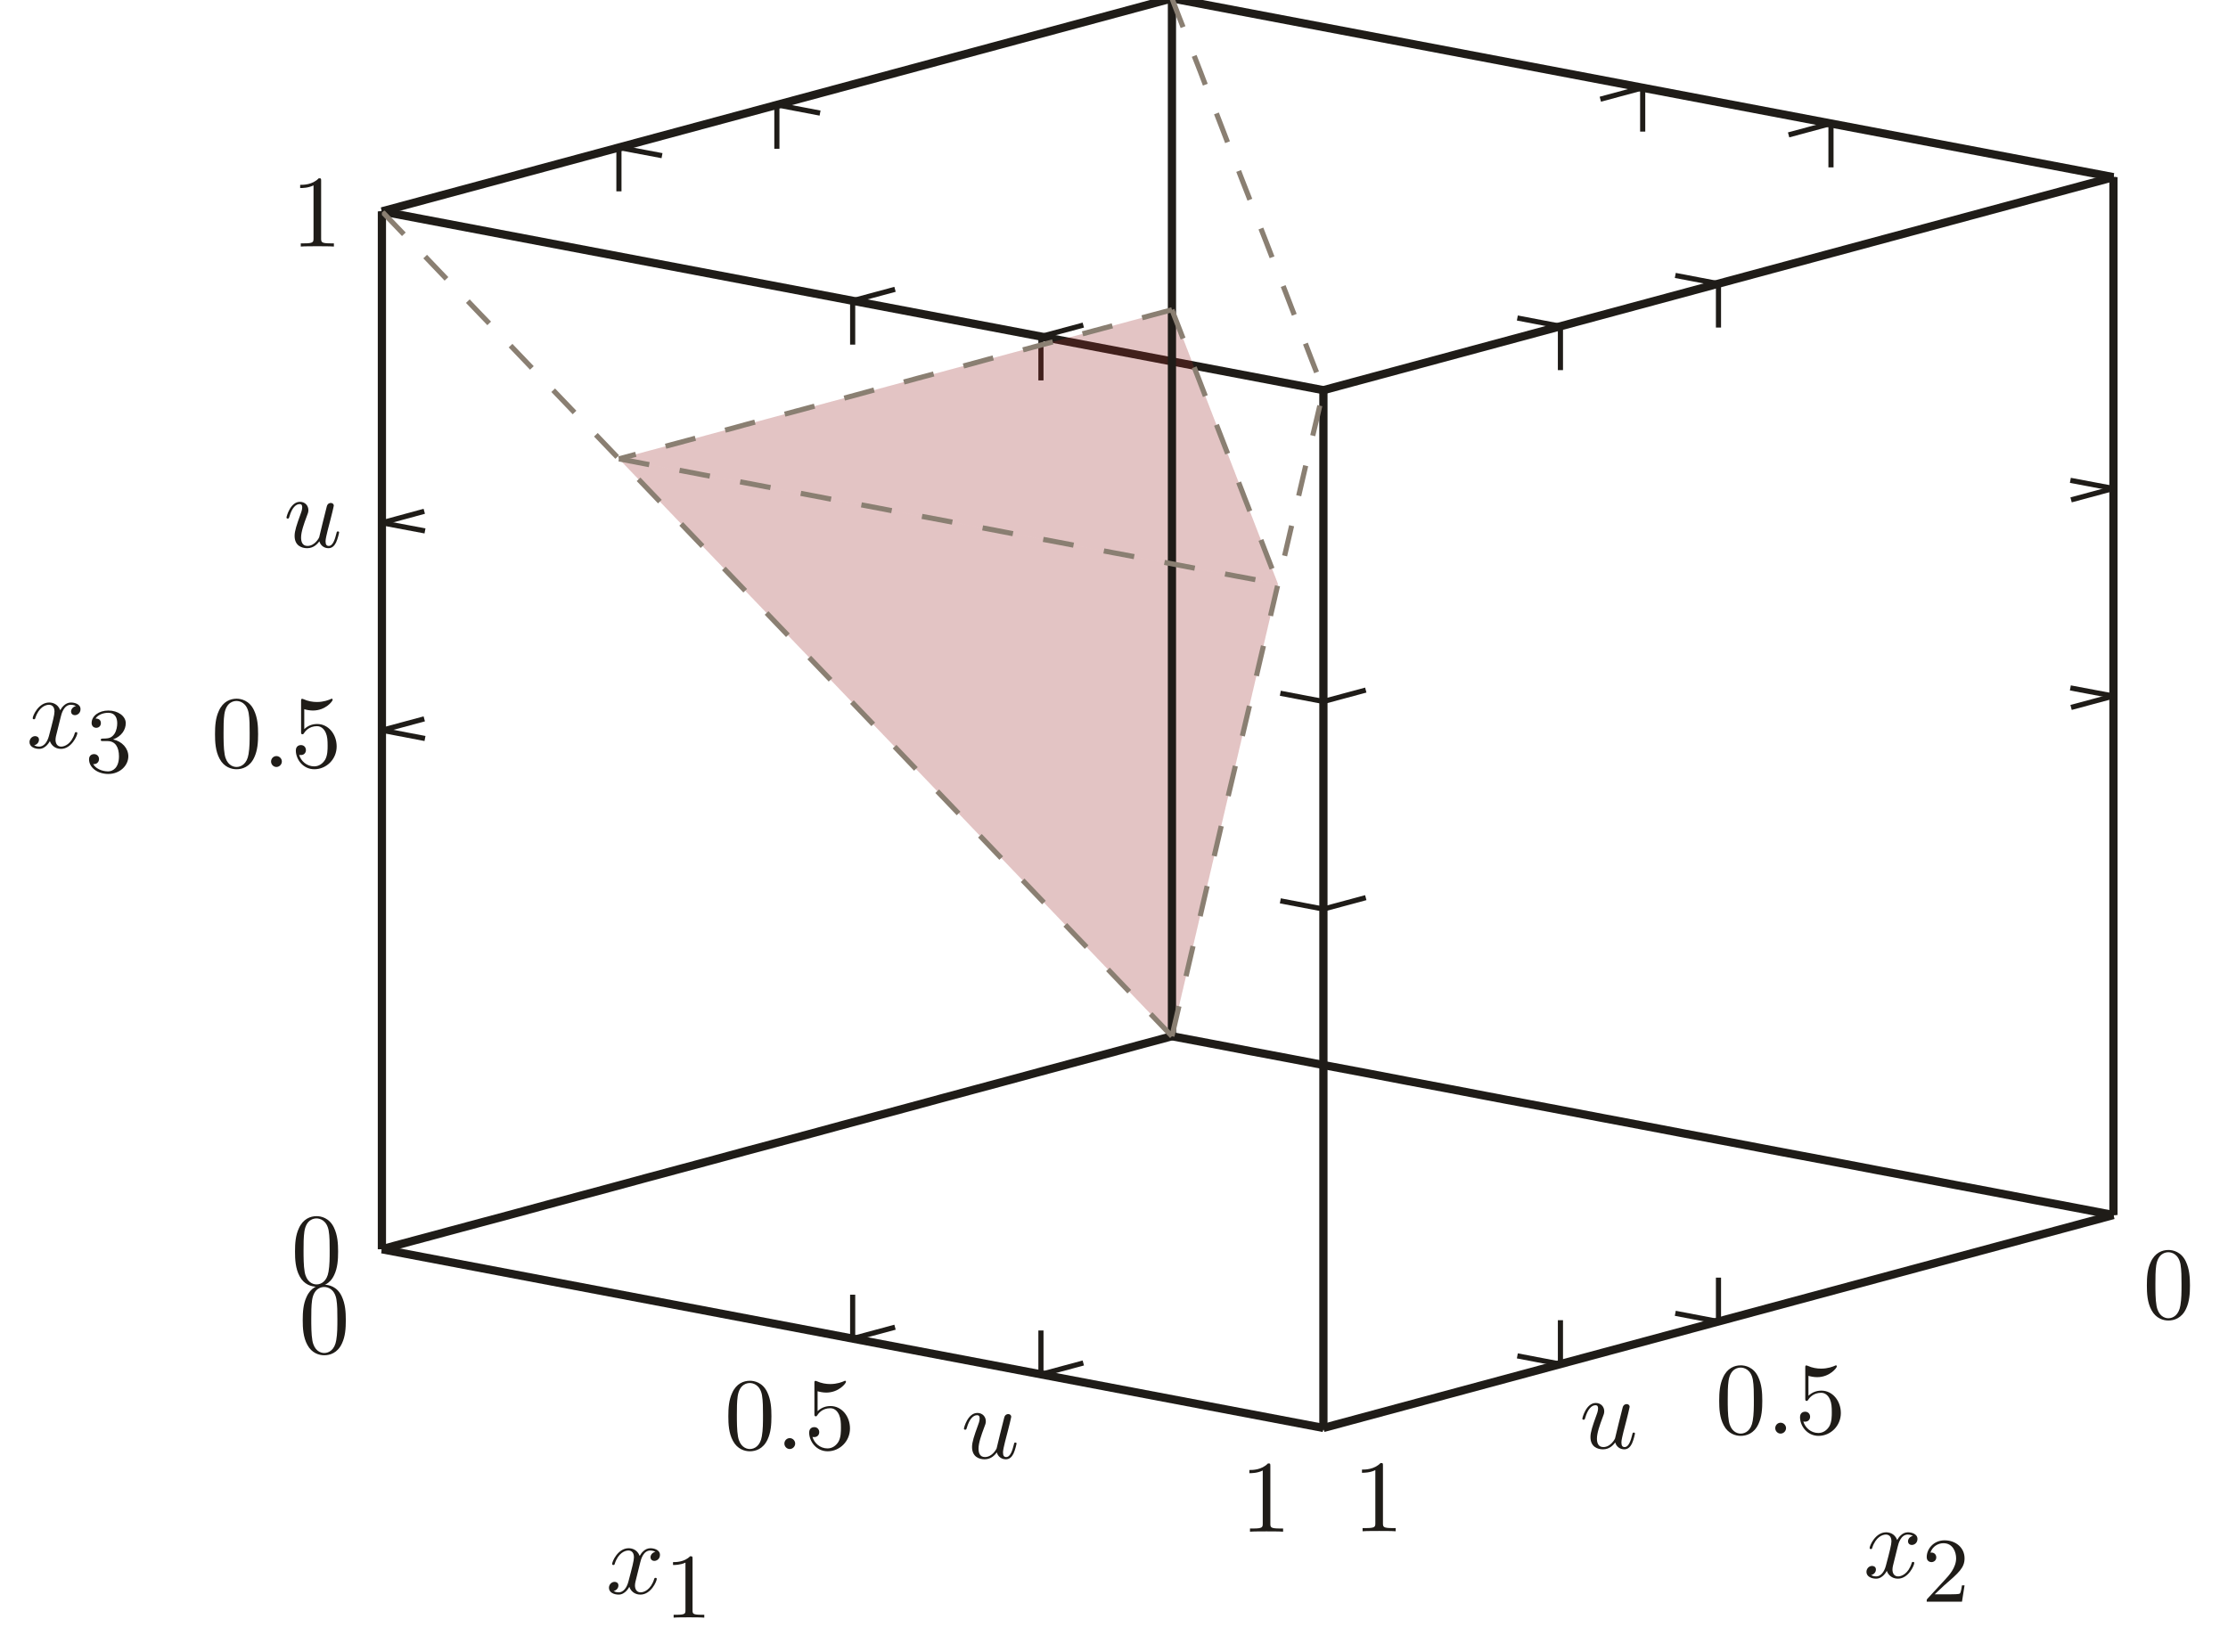
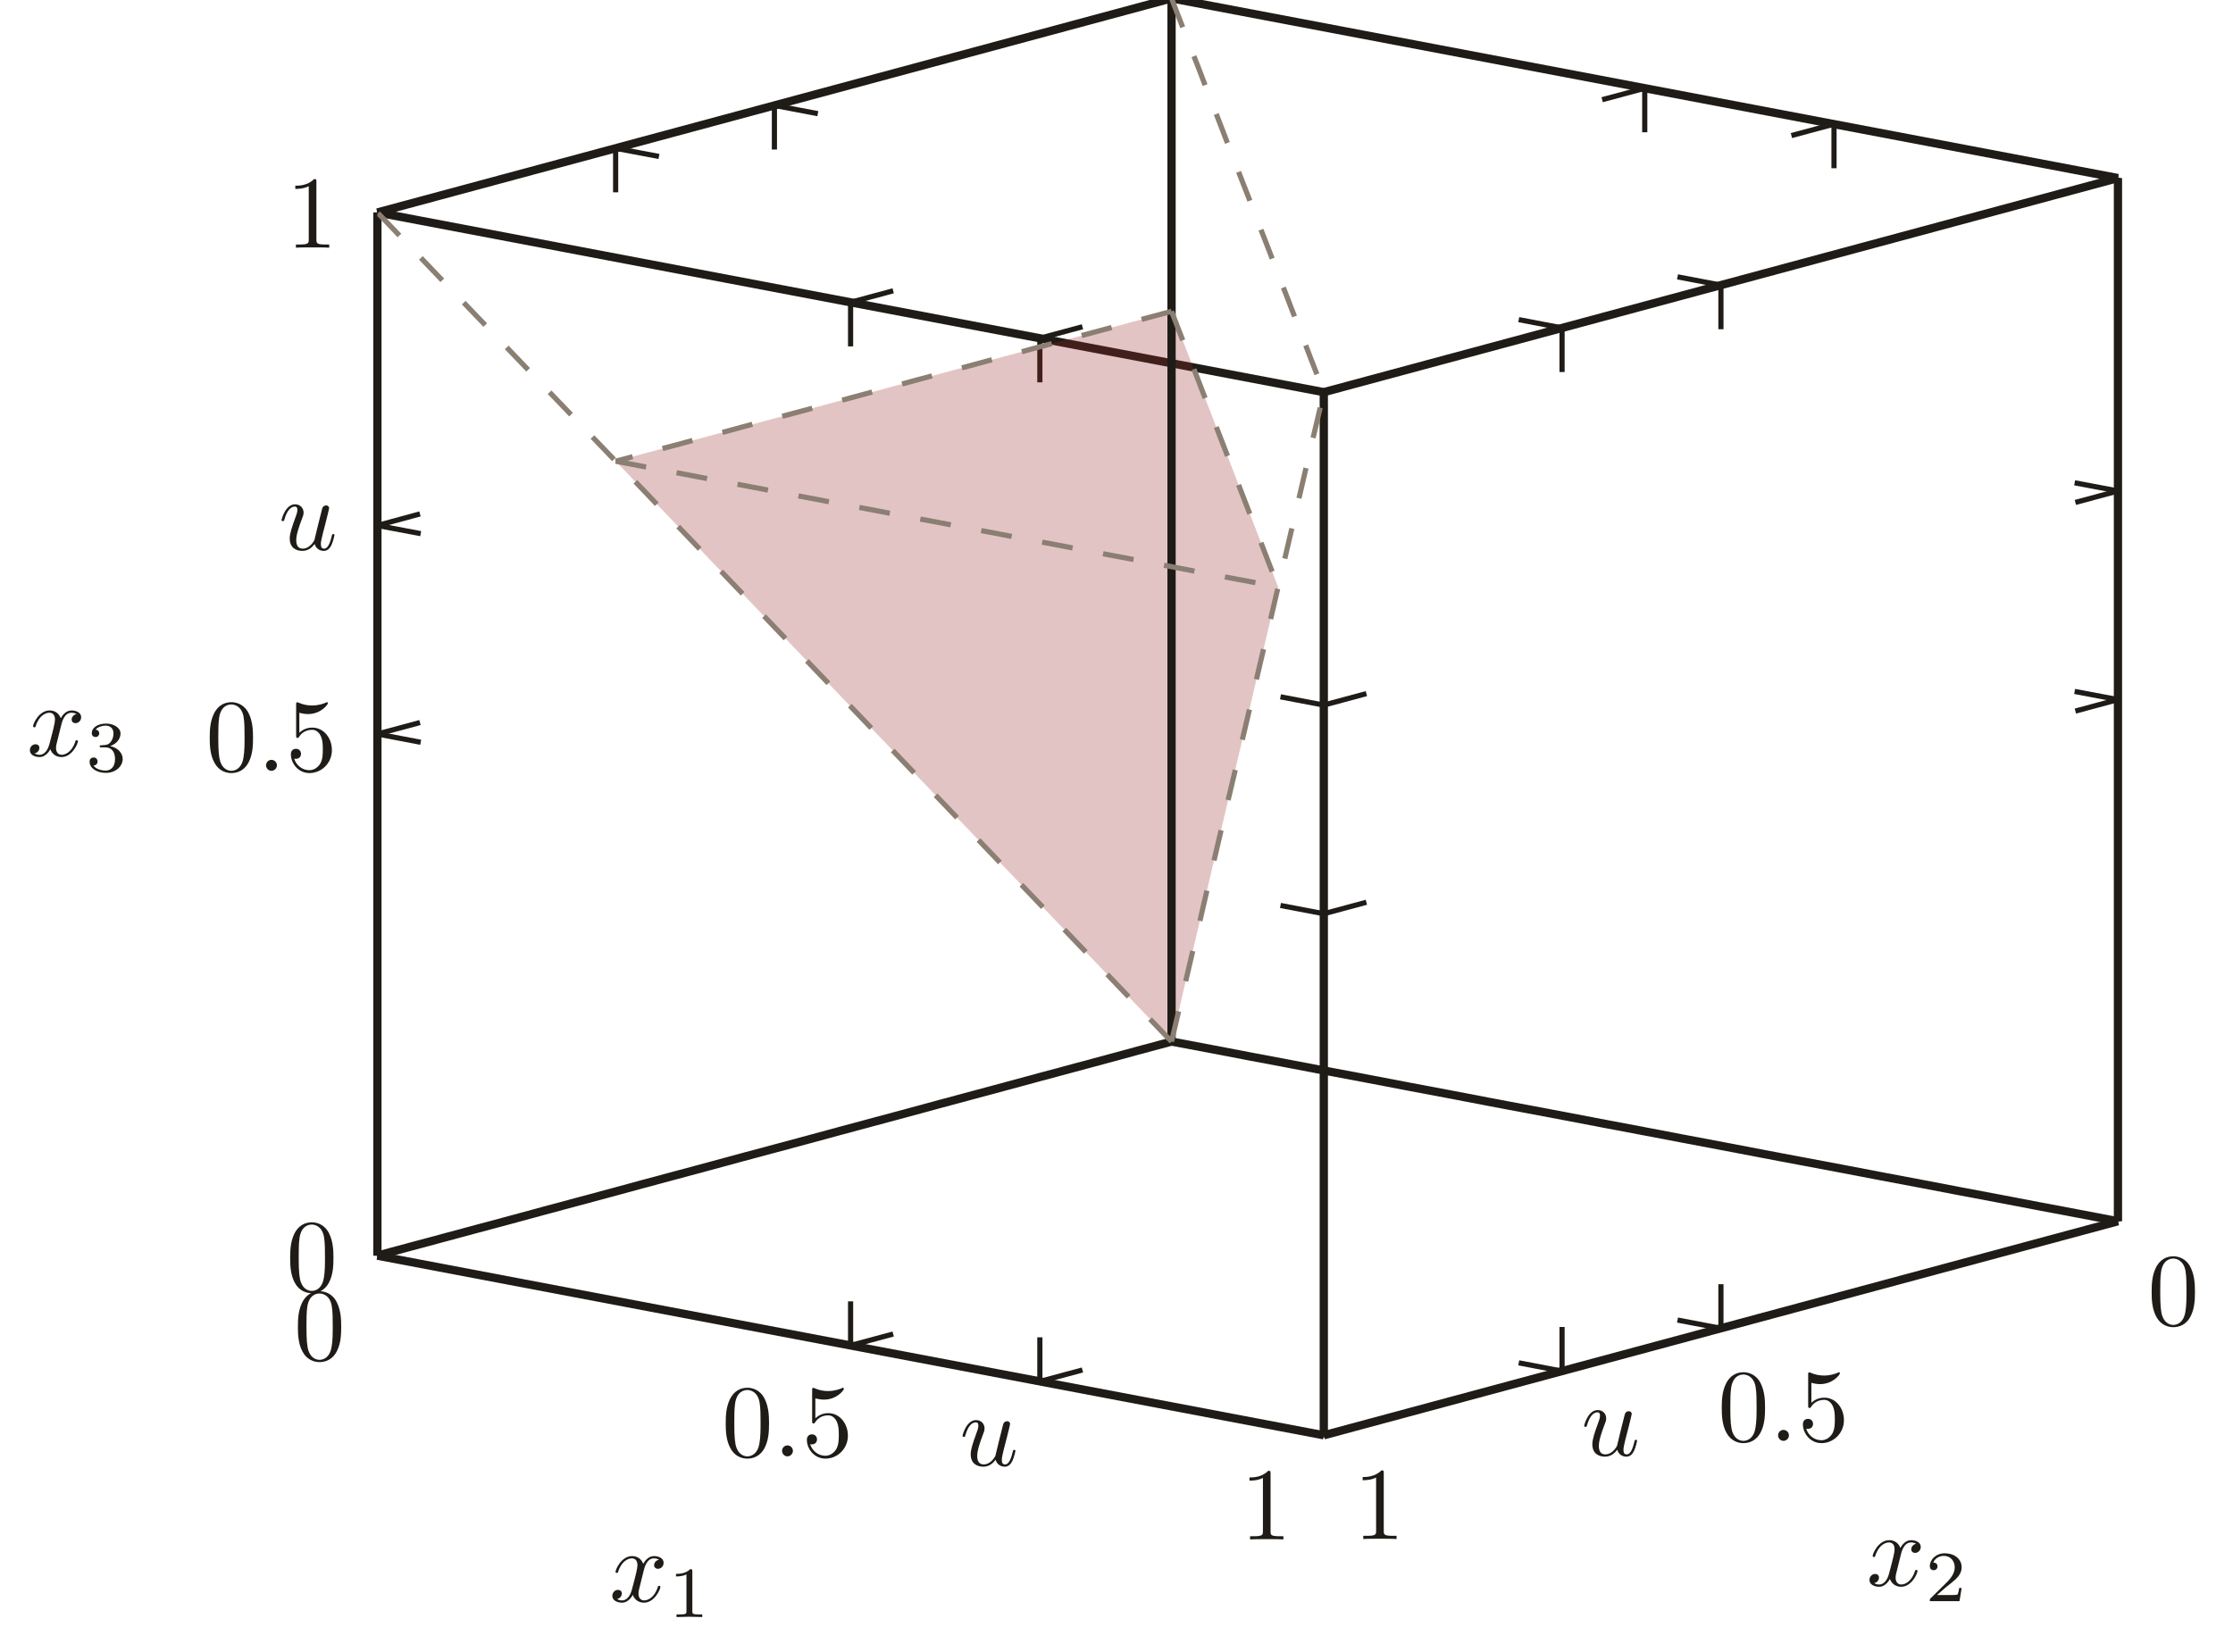
- <svg xmlns="http://www.w3.org/2000/svg" xmlns:xlink="http://www.w3.org/1999/xlink" version="1.1" width="216.67pt" height="160.66pt" viewBox="-70.01 -70.01 216.67 160.66">
+ <svg xmlns="http://www.w3.org/2000/svg" xmlns:xlink="http://www.w3.org/1999/xlink" version="1.1" width="216.03pt" height="159.81pt" viewBox="-70.01 -70.01 216.03 159.81">
  <defs>
-     <path id="g0-49" d="M2.73-5.73C2.73-5.95 2.72-5.97 2.49-5.97C1.94-5.4 1.11-5.4 .83-5.4V-5.12C1-5.12 1.55-5.12 2.04-5.35V-.72C2.04-.39 2.01-.28 1.17-.28H.89V0C1.21-.03 2.01-.03 2.38-.03S3.55-.03 3.87 0V-.28H3.59C2.75-.28 2.73-.39 2.73-.72V-5.73Z" />
-     <path id="g0-50" d="M4.14-1.59H3.89C3.87-1.47 3.8-.94 3.69-.8C3.63-.72 3.01-.72 2.83-.72H1.24L2.13-1.56C3.6-2.83 4.14-3.31 4.14-4.22C4.14-5.25 3.29-5.97 2.19-5.97C1.16-5.97 .46-5.16 .46-4.34C.46-3.89 .84-3.85 .92-3.85C1.12-3.85 1.39-3.99 1.39-4.31C1.39-4.58 1.2-4.78 .92-4.78C.88-4.78 .85-4.78 .82-4.77C1.03-5.41 1.6-5.69 2.09-5.69C3-5.69 3.32-4.84 3.32-4.22C3.32-3.31 2.63-2.56 2.2-2.1L.56-.32C.46-.22 .46-.21 .46 0H3.89L4.14-1.59Z" />
-     <path id="g0-51" d="M2.73-3.16C3.57-3.47 3.96-4.12 3.96-4.74C3.96-5.43 3.2-5.97 2.27-5.97S.64-5.44 .64-4.76C.64-4.47 .83-4.29 1.09-4.29S1.54-4.48 1.54-4.74C1.54-5.06 1.33-5.19 1.02-5.19C1.26-5.57 1.8-5.75 2.24-5.75C2.99-5.75 3.13-5.16 3.13-4.73C3.13-4.47 3.08-4.03 2.85-3.69C2.57-3.29 2.26-3.27 2-3.25C1.78-3.24 1.76-3.24 1.69-3.24C1.6-3.23 1.53-3.22 1.53-3.12C1.53-3 1.6-3 1.76-3H2.18C2.96-3 3.3-2.38 3.3-1.52C3.3-.38 2.69-.05 2.23-.05C2.06-.05 1.19-.1 .79-.76C1.11-.72 1.36-.94 1.36-1.25C1.36-1.54 1.14-1.73 .88-1.73C.65-1.73 .39-1.6 .39-1.22C.39-.42 1.22 .2 2.26 .2C3.38 .2 4.21-.61 4.21-1.52C4.21-2.3 3.6-2.97 2.73-3.16Z" />
-     <path id="g1-117" d="M3.49-.56C3.6-.15 3.95 .11 4.37 .11C4.72 .11 4.95-.12 5.11-.44C5.28-.8 5.41-1.4 5.41-1.42C5.41-1.52 5.32-1.52 5.29-1.52C5.19-1.52 5.18-1.48 5.15-1.34C5.01-.79 4.82-.11 4.4-.11C4.19-.11 4.09-.24 4.09-.57C4.09-.79 4.21-1.26 4.29-1.6L4.57-2.68C4.6-2.83 4.7-3.21 4.74-3.36C4.79-3.59 4.89-3.97 4.89-4.02C4.89-4.2 4.75-4.29 4.6-4.29C4.55-4.29 4.29-4.28 4.21-3.95C4.02-3.22 3.59-1.47 3.47-.95C3.46-.91 3.06-.11 2.33-.11C1.81-.11 1.71-.56 1.71-.93C1.71-1.48 1.99-2.27 2.25-2.96C2.37-3.26 2.42-3.4 2.42-3.59C2.42-4.03 2.1-4.4 1.6-4.4C.66-4.4 .29-2.96 .29-2.87C.29-2.77 .39-2.77 .41-2.77C.51-2.77 .52-2.79 .57-2.95C.82-3.82 1.2-4.18 1.57-4.18C1.66-4.18 1.82-4.17 1.82-3.86C1.82-3.62 1.71-3.33 1.65-3.18C1.29-2.19 1.08-1.57 1.08-1.09C1.08-.14 1.76 .11 2.3 .11C2.96 .11 3.32-.34 3.49-.56Z" />
-     <path id="g1-120" d="M3.33-3.01C3.39-3.27 3.62-4.18 4.31-4.18C4.36-4.18 4.6-4.18 4.81-4.05C4.53-4 4.33-3.76 4.33-3.52C4.33-3.36 4.44-3.17 4.71-3.17C4.93-3.17 5.25-3.35 5.25-3.75C5.25-4.26 4.66-4.4 4.32-4.4C3.75-4.4 3.4-3.88 3.28-3.65C3.03-4.3 2.49-4.4 2.2-4.4C1.17-4.4 .6-3.12 .6-2.87C.6-2.77 .7-2.77 .72-2.77C.8-2.77 .83-2.79 .85-2.88C1.19-3.94 1.84-4.18 2.18-4.18C2.37-4.18 2.72-4.09 2.72-3.52C2.72-3.21 2.55-2.54 2.18-1.15C2.02-.53 1.67-.11 1.24-.11C1.18-.11 .95-.11 .74-.24C.99-.29 1.21-.5 1.21-.78C1.21-1.05 .99-1.13 .84-1.13C.54-1.13 .29-.87 .29-.55C.29-.09 .79 .11 1.23 .11C1.88 .11 2.24-.59 2.27-.65C2.39-.28 2.75 .11 3.35 .11C4.37 .11 4.94-1.18 4.94-1.42C4.94-1.52 4.85-1.52 4.82-1.52C4.73-1.52 4.71-1.48 4.69-1.41C4.36-.35 3.69-.11 3.37-.11C2.98-.11 2.82-.43 2.82-.77C2.82-.99 2.88-1.21 2.99-1.64L3.33-3.01Z" />
-     <path id="g2-46" d="M1.91-.53C1.91-.82 1.67-1.06 1.38-1.06S.86-.82 .86-.53S1.1 0 1.38 0S1.91-.24 1.91-.53Z" />
-     <path id="g2-48" d="M4.58-3.19C4.58-3.99 4.53-4.78 4.18-5.52C3.73-6.48 2.91-6.64 2.49-6.64C1.89-6.64 1.17-6.38 .76-5.45C.44-4.76 .39-3.99 .39-3.19C.39-2.44 .43-1.54 .84-.79C1.27 .02 1.99 .22 2.48 .22C3.02 .22 3.78 .01 4.21-.94C4.53-1.62 4.58-2.4 4.58-3.19ZM2.48 0C2.09 0 1.5-.25 1.33-1.21C1.22-1.8 1.22-2.72 1.22-3.31C1.22-3.95 1.22-4.6 1.3-5.14C1.48-6.33 2.23-6.42 2.48-6.42C2.81-6.42 3.47-6.24 3.66-5.25C3.76-4.69 3.76-3.94 3.76-3.31C3.76-2.56 3.76-1.88 3.65-1.25C3.5-.3 2.93 0 2.48 0Z" />
-     <path id="g2-49" d="M2.93-6.38C2.93-6.62 2.93-6.64 2.7-6.64C2.08-6 1.21-6 .89-6V-5.69C1.09-5.69 1.67-5.69 2.19-5.95V-.79C2.19-.43 2.16-.31 1.27-.31H.95V0C1.3-.03 2.16-.03 2.56-.03S3.83-.03 4.17 0V-.31H3.86C2.96-.31 2.93-.42 2.93-.79V-6.38Z" />
-     <path id="g2-53" d="M4.47-2C4.47-3.19 3.66-4.18 2.58-4.18C2.1-4.18 1.67-4.02 1.32-3.68V-5.62C1.51-5.56 1.84-5.49 2.16-5.49C3.39-5.49 4.08-6.4 4.08-6.53C4.08-6.59 4.05-6.64 3.99-6.64C3.98-6.64 3.96-6.64 3.91-6.61C3.71-6.52 3.22-6.32 2.55-6.32C2.15-6.32 1.69-6.39 1.23-6.6C1.15-6.63 1.13-6.63 1.11-6.63C1.01-6.63 1.01-6.55 1.01-6.39V-3.44C1.01-3.26 1.01-3.18 1.15-3.18C1.22-3.18 1.24-3.21 1.28-3.27C1.38-3.43 1.75-3.97 2.56-3.97C3.08-3.97 3.33-3.51 3.41-3.33C3.57-2.96 3.59-2.57 3.59-2.07C3.59-1.72 3.59-1.13 3.35-.71C3.11-.32 2.74-.06 2.28-.06C1.55-.06 .99-.59 .82-1.18C.85-1.17 .88-1.16 .99-1.16C1.32-1.16 1.48-1.4 1.48-1.64S1.32-2.13 .99-2.13C.85-2.13 .5-2.06 .5-1.6C.5-.75 1.19 .22 2.3 .22C3.46 .22 4.47-.74 4.47-2Z" />
+     <path id="g2-49" d="M2.34-4.44C2.34-4.62 2.32-4.63 2.13-4.63C1.68-4.19 1.05-4.18 .76-4.18V-3.93C.93-3.93 1.39-3.93 1.77-4.13V-.57C1.77-.34 1.77-.25 1.07-.25H.81V0C.93-.01 1.79-.03 2.05-.03C2.27-.03 3.15-.01 3.3 0V-.25H3.03C2.34-.25 2.34-.34 2.34-.57V-4.44Z" />
+     <path id="g2-50" d="M3.52-1.27H3.28C3.26-1.12 3.19-.7 3.1-.63C3.05-.59 2.51-.59 2.41-.59H1.13C1.86-1.24 2.11-1.44 2.52-1.76C3.04-2.18 3.52-2.61 3.52-3.27C3.52-4.11 2.78-4.63 1.89-4.63C1.03-4.63 .44-4.02 .44-3.38C.44-3.03 .74-2.99 .81-2.99C.98-2.99 1.18-3.11 1.18-3.36C1.18-3.49 1.13-3.73 .77-3.73C.98-4.23 1.46-4.38 1.79-4.38C2.48-4.38 2.85-3.84 2.85-3.27C2.85-2.66 2.41-2.18 2.19-1.93L.51-.27C.44-.21 .44-.2 .44 0H3.31L3.52-1.27Z" />
+     <path id="g2-51" d="M1.9-2.33C2.45-2.33 2.84-1.95 2.84-1.21C2.84-.34 2.34-.08 1.93-.08C1.65-.08 1.04-.16 .75-.57C1.07-.59 1.15-.82 1.15-.96C1.15-1.19 .98-1.35 .77-1.35C.57-1.35 .38-1.23 .38-.94C.38-.29 1.1 .14 1.95 .14C2.92 .14 3.58-.51 3.58-1.21C3.58-1.75 3.14-2.29 2.37-2.45C3.1-2.72 3.37-3.24 3.37-3.67C3.37-4.22 2.73-4.63 1.96-4.63S.59-4.25 .59-3.7C.59-3.46 .75-3.33 .96-3.33C1.17-3.33 1.31-3.49 1.31-3.68C1.31-3.88 1.17-4.03 .96-4.04C1.2-4.35 1.68-4.43 1.94-4.43C2.25-4.43 2.69-4.27 2.69-3.67C2.69-3.38 2.59-3.05 2.41-2.84C2.18-2.57 1.99-2.56 1.64-2.54C1.46-2.52 1.45-2.52 1.42-2.52C1.4-2.52 1.35-2.5 1.35-2.43C1.35-2.33 1.41-2.33 1.53-2.33H1.9Z" />
+     <path id="g0-117" d="M3.49-.56C3.6-.15 3.95 .11 4.37 .11C4.72 .11 4.95-.12 5.11-.44C5.28-.8 5.41-1.4 5.41-1.42C5.41-1.52 5.32-1.52 5.29-1.52C5.19-1.52 5.18-1.48 5.15-1.34C5.01-.79 4.82-.11 4.4-.11C4.19-.11 4.09-.24 4.09-.57C4.09-.79 4.21-1.26 4.29-1.6L4.57-2.68C4.6-2.83 4.7-3.21 4.74-3.36C4.79-3.59 4.89-3.97 4.89-4.02C4.89-4.2 4.75-4.29 4.6-4.29C4.55-4.29 4.29-4.28 4.21-3.95C4.02-3.22 3.59-1.47 3.47-.95C3.46-.91 3.06-.11 2.33-.11C1.81-.11 1.71-.56 1.71-.93C1.71-1.48 1.99-2.27 2.25-2.96C2.37-3.26 2.42-3.4 2.42-3.59C2.42-4.03 2.1-4.4 1.6-4.4C.66-4.4 .29-2.96 .29-2.87C.29-2.77 .39-2.77 .41-2.77C.51-2.77 .52-2.79 .57-2.95C.82-3.82 1.2-4.18 1.57-4.18C1.66-4.18 1.82-4.17 1.82-3.86C1.82-3.62 1.71-3.33 1.65-3.18C1.29-2.19 1.08-1.57 1.08-1.09C1.08-.14 1.76 .11 2.3 .11C2.96 .11 3.32-.34 3.49-.56Z" />
+     <path id="g0-120" d="M3.33-3.01C3.39-3.27 3.62-4.18 4.31-4.18C4.36-4.18 4.6-4.18 4.81-4.05C4.53-4 4.33-3.76 4.33-3.52C4.33-3.36 4.44-3.17 4.71-3.17C4.93-3.17 5.25-3.35 5.25-3.75C5.25-4.26 4.66-4.4 4.32-4.4C3.75-4.4 3.4-3.88 3.28-3.65C3.03-4.3 2.49-4.4 2.2-4.4C1.17-4.4 .6-3.12 .6-2.87C.6-2.77 .7-2.77 .72-2.77C.8-2.77 .83-2.79 .85-2.88C1.19-3.94 1.84-4.18 2.18-4.18C2.37-4.18 2.72-4.09 2.72-3.52C2.72-3.21 2.55-2.54 2.18-1.15C2.02-.53 1.67-.11 1.24-.11C1.18-.11 .95-.11 .74-.24C.99-.29 1.21-.5 1.21-.78C1.21-1.05 .99-1.13 .84-1.13C.54-1.13 .29-.87 .29-.55C.29-.09 .79 .11 1.23 .11C1.88 .11 2.24-.59 2.27-.65C2.39-.28 2.75 .11 3.35 .11C4.37 .11 4.94-1.18 4.94-1.42C4.94-1.52 4.85-1.52 4.82-1.52C4.73-1.52 4.71-1.48 4.69-1.41C4.36-.35 3.69-.11 3.37-.11C2.98-.11 2.82-.43 2.82-.77C2.82-.99 2.88-1.21 2.99-1.64L3.33-3.01Z" />
+     <path id="g1-46" d="M1.91-.53C1.91-.82 1.67-1.06 1.38-1.06S.86-.82 .86-.53S1.1 0 1.38 0S1.91-.24 1.91-.53Z" />
+     <path id="g1-48" d="M4.58-3.19C4.58-3.99 4.53-4.78 4.18-5.52C3.73-6.48 2.91-6.64 2.49-6.64C1.89-6.64 1.17-6.38 .76-5.45C.44-4.76 .39-3.99 .39-3.19C.39-2.44 .43-1.54 .84-.79C1.27 .02 1.99 .22 2.48 .22C3.02 .22 3.78 .01 4.21-.94C4.53-1.62 4.58-2.4 4.58-3.19ZM2.48 0C2.09 0 1.5-.25 1.33-1.21C1.22-1.8 1.22-2.72 1.22-3.31C1.22-3.95 1.22-4.6 1.3-5.14C1.48-6.33 2.23-6.42 2.48-6.42C2.81-6.42 3.47-6.24 3.66-5.25C3.76-4.69 3.76-3.94 3.76-3.31C3.76-2.56 3.76-1.88 3.65-1.25C3.5-.3 2.93 0 2.48 0Z" />
+     <path id="g1-49" d="M2.93-6.38C2.93-6.62 2.93-6.64 2.7-6.64C2.08-6 1.21-6 .89-6V-5.69C1.09-5.69 1.67-5.69 2.19-5.95V-.79C2.19-.43 2.16-.31 1.27-.31H.95V0C1.3-.03 2.16-.03 2.56-.03S3.83-.03 4.17 0V-.31H3.86C2.96-.31 2.93-.42 2.93-.79V-6.38Z" />
+     <path id="g1-53" d="M4.47-2C4.47-3.19 3.66-4.18 2.58-4.18C2.1-4.18 1.67-4.02 1.32-3.68V-5.62C1.51-5.56 1.84-5.49 2.16-5.49C3.39-5.49 4.08-6.4 4.08-6.53C4.08-6.59 4.05-6.64 3.99-6.64C3.98-6.64 3.96-6.64 3.91-6.61C3.71-6.52 3.22-6.32 2.55-6.32C2.15-6.32 1.69-6.39 1.23-6.6C1.15-6.63 1.13-6.63 1.11-6.63C1.01-6.63 1.01-6.55 1.01-6.39V-3.44C1.01-3.26 1.01-3.18 1.15-3.18C1.22-3.18 1.24-3.21 1.28-3.27C1.38-3.43 1.75-3.97 2.56-3.97C3.08-3.97 3.33-3.51 3.41-3.33C3.57-2.96 3.59-2.57 3.59-2.07C3.59-1.72 3.59-1.13 3.35-.71C3.11-.32 2.74-.06 2.28-.06C1.55-.06 .99-.59 .82-1.18C.85-1.17 .88-1.16 .99-1.16C1.32-1.16 1.48-1.4 1.48-1.64S1.32-2.13 .99-2.13C.85-2.13 .5-2.06 .5-1.6C.5-.75 1.19 .22 2.3 .22C3.46 .22 4.47-.74 4.47-2Z" />
  </defs>
  <g id="page1">
-     <g stroke-miterlimit="10" transform="matrix(1 0 0 -1 43.96 30.78)" fill="#000" stroke="#000" stroke-width="0.4">
+     <g stroke-miterlimit="10" transform="matrix(1 0 0 -1 43.33 30.78)" fill="#000" stroke="#000" stroke-width="0.4">
      <g fill="#1f1c18" stroke="#1f1c18" stroke-width="0.5">
        <path d="M-76.83-20.72L-72.71-19.61M-31.05-29.41L-26.93-28.3M-12.74-32.89L-8.62-31.78M14.73-38.1L18.85-36.99" fill="none" />
      </g>
      <g fill="#1f1c18" stroke="#1f1c18" stroke-width="0.5">
        <path d="M91.56-17.39L87.37-16.59M53.15-27.75L48.95-26.95M37.78-31.89L33.59-31.09M14.73-38.1L10.54-37.31" fill="none" />
      </g>
      <g fill="#1f1c18" stroke="#1f1c18" stroke-width="0.8">
        <path d="M-76.83-20.72L14.73-38.1" fill="none" />
      </g>
      <g fill="#1f1c18" stroke="#1f1c18" stroke-width="0.8">
        <path d="M91.56-17.39L14.73-38.1" fill="none" />
      </g>
-       <g fill="#1f1c18" stroke="none" transform="matrix(1 0 0 -1 -166.34 -21.58)">
-         <use x="81.42" y="9.23" xlink:href="#g2-48" />
+       <g fill="#1f1c18" stroke="none" transform="matrix(1 0 0 -1 -165.06 -20.72)">
+         <use x="80.15" y="10.08" xlink:href="#g1-48" />
      </g>
-       <g fill="#1f1c18" stroke="none" transform="matrix(1 0 0 -1 -124.95 -30.92)">
-         <use x="81.42" y="9.23" xlink:href="#g2-48" />
-         <use x="86.4" y="9.23" xlink:href="#g2-46" />
-         <use x="89.17" y="9.23" xlink:href="#g2-53" />
+       <g fill="#1f1c18" stroke="none" transform="matrix(1 0 0 -1 -123.67 -30.06)">
+         <use x="80.15" y="10.08" xlink:href="#g1-48" />
+         <use x="85.13" y="10.08" xlink:href="#g1-46" />
+         <use x="87.89" y="10.08" xlink:href="#g1-53" />
      </g>
-       <g fill="#1f1c18" stroke="none" transform="matrix(1 0 0 -1 -101.94 -31.81)">
-         <use x="81.42" y="9.23" xlink:href="#g1-117" />
+       <g fill="#1f1c18" stroke="none" transform="matrix(1 0 0 -1 -100.66 -30.95)">
+         <use x="80.15" y="10.08" xlink:href="#g0-117" />
      </g>
-       <g fill="#1f1c18" stroke="none" transform="matrix(1 0 0 -1 -74.78 -38.96)">
-         <use x="81.42" y="9.23" xlink:href="#g2-49" />
+       <g fill="#1f1c18" stroke="none" transform="matrix(1 0 0 -1 -73.5 -38.1)">
+         <use x="80.15" y="10.08" xlink:href="#g1-49" />
      </g>
-       <g fill="#1f1c18" stroke="none" transform="matrix(1 0 0 -1 13 -18.2)">
-         <use x="81.42" y="9.23" xlink:href="#g2-48" />
+       <g fill="#1f1c18" stroke="none" transform="matrix(1 0 0 -1 14.28 -17.34)">
+         <use x="80.15" y="10.08" xlink:href="#g1-48" />
      </g>
-       <g fill="#1f1c18" stroke="none" transform="matrix(1 0 0 -1 -28.59 -29.42)">
-         <use x="81.42" y="9.23" xlink:href="#g2-48" />
-         <use x="86.4" y="9.23" xlink:href="#g2-46" />
-         <use x="89.17" y="9.23" xlink:href="#g2-53" />
+       <g fill="#1f1c18" stroke="none" transform="matrix(1 0 0 -1 -27.31 -28.56)">
+         <use x="80.15" y="10.08" xlink:href="#g1-48" />
+         <use x="85.13" y="10.08" xlink:href="#g1-46" />
+         <use x="87.89" y="10.08" xlink:href="#g1-53" />
      </g>
-       <g fill="#1f1c18" stroke="none" transform="matrix(1 0 0 -1 -41.8 -30.84)">
-         <use x="81.42" y="9.23" xlink:href="#g1-117" />
+       <g fill="#1f1c18" stroke="none" transform="matrix(1 0 0 -1 -40.52 -29.98)">
+         <use x="80.15" y="10.08" xlink:href="#g0-117" />
      </g>
-       <g fill="#1f1c18" stroke="none" transform="matrix(1 0 0 -1 -63.83 -38.92)">
-         <use x="81.42" y="9.23" xlink:href="#g2-49" />
+       <g fill="#1f1c18" stroke="none" transform="matrix(1 0 0 -1 -62.55 -38.06)">
+         <use x="80.15" y="10.08" xlink:href="#g1-49" />
      </g>
      <g fill="#1f1c18" stroke="#1f1c18" stroke-width="0.5">
        <path d="M0 100.95L-4.12 99.84M45.78 92.25L41.66 91.14M64.09 88.78L59.97 87.67M91.56 83.56L87.44 82.45M-76.83 80.23L-72.71 81.34M-31.05 71.54L-26.93 72.65M-12.74 68.06L-8.62 69.17M14.73 62.84L18.85 63.95" fill="none" />
      </g>
      <g fill="#1f1c18" stroke="#1f1c18" stroke-width="0.5">
        <path d="M0 100.95L4.19 100.15M-38.42 90.59L-34.22 89.79M-53.78 86.44L-49.59 85.65M-76.83 80.23L-72.64 79.43M91.56 83.56L87.37 84.36M53.15 73.2L48.95 74M37.78 69.06L33.59 69.86M14.73 62.84L10.54 63.64" fill="none" />
      </g>
      <g fill="#1f1c18" stroke="#1f1c18" stroke-width="0.8">
        <path d="M0 100.95L91.56 83.56" fill="none" />
      </g>
      <g fill="#1f1c18" stroke="#1f1c18" stroke-width="0.8">
        <path d="M-76.83 80.23L14.73 62.84" fill="none" />
      </g>
      <g fill="#1f1c18" stroke="#1f1c18" stroke-width="0.8">
        <path d="M0 100.95L-76.83 80.23" fill="none" />
      </g>
      <g fill="#1f1c18" stroke="#1f1c18" stroke-width="0.8">
        <path d="M91.56 83.56L14.73 62.84" fill="none" />
      </g>
      <g fill="#1f1c18" stroke="#1f1c18" stroke-width="0.5">
        <path d="M0 100.95V96.68M-38.42 90.59V86.32M-53.78 86.44V82.18M-76.83 80.23V75.96" fill="none" />
      </g>
      <g fill="#1f1c18" stroke="#1f1c18" stroke-width="0.5">
        <path d="M-76.83-20.72L-72.71-19.61M-76.83 29.76L-72.71 30.87M-76.83 49.94L-72.71 51.06M-76.83 80.23L-72.71 81.34" fill="none" />
      </g>
      <g fill="#1f1c18" stroke="#1f1c18" stroke-width="0.8">
        <path d="M-76.83-20.72V80.23" fill="none" />
      </g>
-       <g fill="#1f1c18" stroke="none" transform="matrix(1 0 0 -1 -167.09 -14.91)">
-         <use x="81.42" y="9.23" xlink:href="#g2-48" />
+       <g fill="#1f1c18" stroke="none" transform="matrix(1 0 0 -1 -165.81 -14.05)">
+         <use x="80.15" y="10.08" xlink:href="#g1-48" />
      </g>
-       <g fill="#1f1c18" stroke="none" transform="matrix(1 0 0 -1 -174.87 35.42)">
-         <use x="81.42" y="9.23" xlink:href="#g2-48" />
-         <use x="86.4" y="9.23" xlink:href="#g2-46" />
-         <use x="89.17" y="9.23" xlink:href="#g2-53" />
+       <g fill="#1f1c18" stroke="none" transform="matrix(1 0 0 -1 -173.59 36.28)">
+         <use x="80.15" y="10.08" xlink:href="#g1-48" />
+         <use x="85.13" y="10.08" xlink:href="#g1-46" />
+         <use x="87.89" y="10.08" xlink:href="#g1-53" />
      </g>
-       <g fill="#1f1c18" stroke="none" transform="matrix(1 0 0 -1 -167.82 56.81)">
-         <use x="81.42" y="9.23" xlink:href="#g1-117" />
+       <g fill="#1f1c18" stroke="none" transform="matrix(1 0 0 -1 -166.54 57.67)">
+         <use x="80.15" y="10.08" xlink:href="#g0-117" />
      </g>
-       <g fill="#1f1c18" stroke="none" transform="matrix(1 0 0 -1 -167.09 86.04)">
-         <use x="81.42" y="9.23" xlink:href="#g2-49" />
+       <g fill="#1f1c18" stroke="none" transform="matrix(1 0 0 -1 -165.81 86.9)">
+         <use x="80.15" y="10.08" xlink:href="#g1-49" />
      </g>
      <g fill="#1f1c18" stroke="#1f1c18" stroke-width="0.5">
        <path d="M91.56-17.39V-13.12M53.15-27.75V-23.48M37.78-31.89V-27.62M14.73-38.1V-33.84M91.56 83.56V79.29M53.15 73.2V68.93M37.78 69.06V64.79M14.73 62.84V58.57" fill="none" />
      </g>
      <g fill="#1f1c18" stroke="#1f1c18" stroke-width="0.5">
        <path d="M91.56-17.39L87.44-18.5M91.56 33.09L87.44 31.98M91.56 53.28L87.44 52.17M91.56 83.56L87.44 82.45M14.73-38.1L18.85-36.99M14.73 12.37L18.85 13.48M14.73 32.56L18.85 33.67M14.73 62.84L18.85 63.95" fill="none" />
      </g>
      <g fill="#1f1c18" stroke="#1f1c18" stroke-width="0.8">
        <path d="M91.56-17.39V83.56" fill="none" />
      </g>
      <g fill="#1f1c18" stroke="#1f1c18" stroke-width="0.8">
        <path d="M14.73-38.1V62.84" fill="none" />
      </g>
      <g fill="#1f1c18" stroke="#1f1c18" stroke-width="0.5">
        <path d="M0 100.95V96.68M45.78 92.25V87.99M64.09 88.78V84.51M91.56 83.56V79.29" fill="none" />
      </g>
      <g fill="#1f1c18" stroke="#1f1c18" stroke-width="0.5">
        <path d="M91.56-17.39L87.37-16.59M91.56 33.09L87.37 33.88M91.56 53.28L87.37 54.07M91.56 83.56L87.37 84.36" fill="none" />
      </g>
      <g fill="#1f1c18" stroke="#1f1c18" stroke-width="0.5">
        <path d="M-76.83-20.72V-16.45M-31.05-29.41V-25.14M-12.74-32.89V-28.62M14.73-38.1V-33.84M-76.83 80.23V75.96M-31.05 71.54V67.27M-12.74 68.06V63.79M14.73 62.84V58.57" fill="none" />
      </g>
      <g fill="#1f1c18" stroke="#1f1c18" stroke-width="0.5">
        <path d="M-76.83-20.72L-72.64-21.51M-76.83 29.76L-72.64 28.96M-76.83 49.94L-72.64 49.15M-76.83 80.23L-72.64 79.43M14.73-38.1L10.54-37.31M14.73 12.37L10.54 13.17M14.73 32.56L10.54 33.36M14.73 62.84L10.54 63.64" fill="none" />
      </g>
      <clipPath id="pgfcp1">
        <path d="M-76.83-20.72V80.23L0 100.95L91.56 83.56V-17.39L14.73-38.1Z" />
      </clipPath>
      <g clip-path="url(#pgfcp1)">
        <g fill="#9c2d2d" stroke="#9c2d2d" fill-opacity="0.15">
          <path d="M0 0V70.66L-53.78 56.16Z" stroke="none" />
        </g>
        <g fill="#9c2d2d" stroke="#9c2d2d" fill-opacity="0.15">
          <path d="M0 0V70.66L10.31 43.99Z" stroke="none" />
        </g>
        <g fill="#9c2d2d" stroke="#9c2d2d" fill-opacity="0.15">
          <path d="M0 0L-53.78 56.16L10.31 43.99Z" stroke="none" />
        </g>
        <g fill="#9c2d2d" stroke="#9c2d2d" fill-opacity="0.15">
          <path d="M0 70.66L-53.78 56.16L10.31 43.99Z" stroke="none" />
        </g>
        <g fill="#1f1c18" stroke="#1f1c18" stroke-width="0.8">
          <path d="M0 0C0 0 0 3.04 0 4.21S0 7.25 0 8.41S0 11.45 0 12.62S0 15.66 0 16.82S0 19.86 0 21.03S0 24.07 0 25.24S0 28.28 0 29.44S0 32.48 0 33.65S0 36.69 0 37.85S0 40.89 0 42.06S0 45.1 0 46.27S0 49.31 0 50.47S0 53.51 0 54.68S0 57.72 0 58.89S0 61.92 0 63.09S0 66.13 0 67.3S0 70.34 0 71.5S0 74.54 0 75.71S0 78.75 0 79.92S0 82.95 0 84.12S0 87.16 0 88.33S0 91.37 0 92.53S0 95.57 0 96.74S0 100.95 0 100.95" fill="none" />
        </g>
        <g fill="#1f1c18" stroke="#1f1c18" stroke-width="0.8">
          <path d="M0 0C0 0-2.31-.62-3.2-.86S-5.51-1.49-6.4-1.73S-8.72-2.35-9.6-2.59S-11.92-3.21-12.8-3.45S-15.12-4.08-16.01-4.32S-18.32-4.94-19.21-5.18S-21.52-5.8-22.41-6.04S-24.72-6.67-25.61-6.91S-27.92-7.53-28.81-7.77S-31.12-8.39-32.01-8.63S-34.33-9.26-35.21-9.5S-37.53-10.12-38.41-10.36S-40.73-10.98-41.62-11.22S-43.93-11.85-44.82-12.09S-47.13-12.71-48.02-12.95S-50.33-13.57-51.22-13.81S-53.53-14.44-54.42-14.68S-56.73-15.3-57.62-15.54S-59.94-16.16-60.82-16.4S-63.14-17.03-64.02-17.27S-66.34-17.89-67.23-18.13S-69.54-18.75-70.43-18.99S-72.74-19.62-73.63-19.85S-76.83-20.72-76.83-20.72" fill="none" />
        </g>
        <g fill="#1f1c18" stroke="#1f1c18" stroke-width="0.8">
          <path d="M0 0C0 0 2.76-.52 3.82-.72S6.57-1.25 7.63-1.45S10.39-1.97 11.45-2.17S14.2-2.7 15.26-2.9S18.02-3.42 19.08-3.62S21.83-4.15 22.89-4.35S25.65-4.87 26.71-5.07S29.46-5.59 30.52-5.8S33.28-6.32 34.34-6.52S37.09-7.04 38.15-7.24S40.91-7.77 41.97-7.97S44.72-8.49 45.78-8.69S48.54-9.22 49.6-9.42S52.35-9.94 53.41-10.14S56.17-10.66 57.23-10.87S59.98-11.39 61.04-11.59S63.8-12.11 64.86-12.31S67.61-12.84 68.67-13.04S71.43-13.56 72.49-13.76S75.24-14.29 76.3-14.49S79.06-15.01 80.12-15.21S82.87-15.74 83.93-15.94S86.69-16.46 87.75-16.66S91.56-17.39 91.56-17.39" fill="none" />
        </g>
        <g fill="#8a7f72" stroke="#8a7f72" stroke-width="0.5" stroke-dasharray="3.0,3.0" stroke-dashoffset="0.0">
          <path d="M0 0C0 0 .44 1.89 .61 2.62S1.06 4.51 1.23 5.24S1.67 7.13 1.84 7.86S2.28 9.75 2.46 10.47S2.9 12.37 3.07 13.09S3.51 14.98 3.68 15.71S4.13 17.6 4.3 18.33S4.74 20.22 4.91 20.95S5.35 22.84 5.52 23.57S5.97 25.46 6.14 26.18S6.58 28.08 6.75 28.8S7.19 30.69 7.37 31.42S7.81 33.31 7.98 34.04S8.42 35.93 8.59 36.66S9.04 38.55 9.21 39.28S9.65 41.17 9.82 41.89S10.26 43.79 10.43 44.51S10.88 46.41 11.05 47.13S11.49 49.02 11.66 49.75S12.11 51.64 12.28 52.37S12.72 54.26 12.89 54.99S13.33 56.88 13.5 57.61S13.95 59.5 14.12 60.22S14.73 62.84 14.73 62.84" fill="none" />
        </g>
        <g fill="#8a7f72" stroke="#8a7f72" stroke-width="0.5" stroke-dasharray="3.0,3.0" stroke-dashoffset="0.0">
          <path d="M0 0C0 0-2.31 2.42-3.2 3.34S-5.51 5.76-6.4 6.69S-8.72 9.1-9.6 10.03S-11.92 12.44-12.8 13.37S-15.12 15.79-16.01 16.71S-18.32 19.13-19.21 20.06S-21.52 22.47-22.41 23.4S-24.72 25.82-25.61 26.74S-27.92 29.16-28.81 30.09S-31.12 32.5-32.01 33.43S-34.33 35.84-35.21 36.77S-37.53 39.19-38.41 40.11S-40.73 42.53-41.62 43.46S-43.93 45.87-44.82 46.8S-47.13 49.21-48.02 50.14S-50.33 52.56-51.22 53.49S-53.53 55.9-54.42 56.83S-56.73 59.24-57.62 60.17S-59.94 62.59-60.82 63.51S-63.14 65.93-64.02 66.86S-66.34 69.27-67.23 70.2S-69.54 72.61-70.43 73.54S-72.74 75.96-73.63 76.89S-76.83 80.23-76.83 80.23" fill="none" />
        </g>
        <g fill="#8a7f72" stroke="#8a7f72" stroke-width="0.5" stroke-dasharray="3.0,3.0" stroke-dashoffset="0.0">
          <path d="M-53.78 56.16C-53.78 56.16-51.85 55.79-51.11 55.65S-49.18 55.29-48.44 55.15S-46.51 54.78-45.77 54.64S-43.84 54.27-43.1 54.13S-41.17 53.77-40.43 53.63S-38.5 53.26-37.76 53.12S-35.83 52.75-35.09 52.61S-33.16 52.24-32.42 52.1S-30.49 51.74-29.75 51.6S-27.82 51.23-27.08 51.09S-25.15 50.72-24.41 50.58S-22.48 50.22-21.74 50.08S-19.81 49.71-19.06 49.57S-17.14 49.2-16.39 49.06S-14.46 48.69-13.72 48.55S-11.79 48.19-11.05 48.05S-9.12 47.68-8.38 47.54S-6.45 47.17-5.71 47.03S-3.78 46.67-3.04 46.53S-1.11 46.16-.37 46.02S1.56 45.65 2.3 45.51S4.23 45.15 4.97 45S6.9 44.64 7.64 44.5S10.31 43.99 10.31 43.99" fill="none" />
        </g>
        <g fill="#8a7f72" stroke="#8a7f72" stroke-width="0.5" stroke-dasharray="3.0,3.0" stroke-dashoffset="0.0">
          <path d="M0 70.66C0 70.66 .31 69.86 .43 69.55S.74 68.75 .86 68.44S1.17 67.64 1.29 67.33S1.6 66.53 1.72 66.22S2.03 65.41 2.15 65.11S2.46 64.3 2.58 64S2.89 63.19 3.01 62.88S3.32 62.08 3.44 61.77S3.75 60.97 3.87 60.66S4.18 59.86 4.3 59.55S4.61 58.75 4.73 58.44S5.04 57.64 5.16 57.33S5.47 56.52 5.59 56.22S5.9 55.41 6.02 55.1S6.33 54.3 6.44 53.99S6.76 53.19 6.87 52.88S7.18 52.08 7.3 51.77S7.61 50.97 7.73 50.66S8.04 49.86 8.16 49.55S8.47 48.74 8.59 48.44S8.9 47.63 9.02 47.32S9.33 46.52 9.45 46.21S9.76 45.41 9.88 45.1S10.31 43.99 10.31 43.99" fill="none" />
        </g>
        <g fill="#8a7f72" stroke="#8a7f72" stroke-width="0.5" stroke-dasharray="3.0,3.0" stroke-dashoffset="0.0">
          <path d="M0 100.95C0 100.95 .44 99.8 .61 99.36S1.06 98.21 1.23 97.77S1.67 96.63 1.84 96.18S2.28 95.04 2.46 94.6S2.9 93.45 3.07 93.01S3.51 91.86 3.68 91.42S4.13 90.27 4.3 89.83S4.74 88.69 4.91 88.25S5.35 87.1 5.52 86.66S5.97 85.51 6.14 85.07S6.58 83.92 6.75 83.48S7.19 82.34 7.37 81.9S7.81 80.75 7.98 80.31S8.42 79.16 8.59 78.72S9.04 77.57 9.21 77.13S9.65 75.99 9.82 75.55S10.26 74.4 10.43 73.96S10.88 72.81 11.05 72.37S11.49 71.22 11.66 70.78S12.11 69.64 12.28 69.19S12.72 68.05 12.89 67.61S13.33 66.46 13.5 66.02S13.95 64.87 14.12 64.43S14.73 62.84 14.73 62.84" fill="none" />
        </g>
        <g fill="#8a7f72" stroke="#8a7f72" stroke-width="0.5" stroke-dasharray="3.0,3.0" stroke-dashoffset="0.0">
          <path d="M0 70.66C0 70.66-1.62 70.23-2.24 70.06S-3.86 69.62-4.48 69.45S-6.1 69.02-6.72 68.85S-8.34 68.41-8.96 68.25S-10.58 67.81-11.2 67.64S-12.82 67.21-13.45 67.04S-15.06 66.6-15.69 66.43S-17.31 66-17.93 65.83S-19.55 65.39-20.17 65.22S-21.79 64.79-22.41 64.62S-24.03 64.18-24.65 64.02S-26.27 63.58-26.89 63.41S-28.51 62.98-29.13 62.81S-30.75 62.37-31.37 62.2S-32.99 61.77-33.61 61.6S-35.23 61.16-35.85 60.99S-37.47 60.56-38.1 60.39S-39.71 59.95-40.34 59.79S-41.96 59.35-42.58 59.18S-44.2 58.75-44.82 58.58S-46.44 58.14-47.06 57.97S-48.68 57.54-49.3 57.37S-50.92 56.93-51.54 56.76S-53.78 56.16-53.78 56.16" fill="none" />
        </g>
      </g>
-       <g fill="#1f1c18" stroke="none" transform="matrix(1 0 0 -1 -136.46 -44.97)">
-         <use x="81.42" y="9.23" xlink:href="#g1-120" />
-         <use x="87.11" y="11.58" xlink:href="#g0-49" />
+       <g fill="#1f1c18" stroke="none" transform="matrix(1 0 0 -1 -134.54 -44.11)">
+         <use x="80.15" y="10.08" xlink:href="#g0-120" />
+         <use x="85.84" y="11.58" xlink:href="#g2-49" />
      </g>
-       <g fill="#1f1c18" stroke="none" transform="matrix(1 0 0 -1 -14.17 -43.42)">
-         <use x="81.42" y="9.23" xlink:href="#g1-120" />
-         <use x="87.11" y="11.58" xlink:href="#g0-50" />
+       <g fill="#1f1c18" stroke="none" transform="matrix(1 0 0 -1 -12.92 -42.57)">
+         <use x="80.15" y="10.08" xlink:href="#g0-120" />
+         <use x="85.84" y="11.58" xlink:href="#g2-50" />
      </g>
-       <g fill="#1f1c18" stroke="none" transform="matrix(1 0 0 -1 -192.81 37.29)">
-         <use x="81.42" y="9.23" xlink:href="#g1-120" />
-         <use x="87.11" y="11.58" xlink:href="#g0-51" />
+       <g fill="#1f1c18" stroke="none" transform="matrix(1 0 0 -1 -190.89 37.72)">
+         <use x="80.15" y="10.08" xlink:href="#g0-120" />
+         <use x="85.84" y="11.58" xlink:href="#g2-51" />
      </g>
    </g>
  </g>
</svg>
